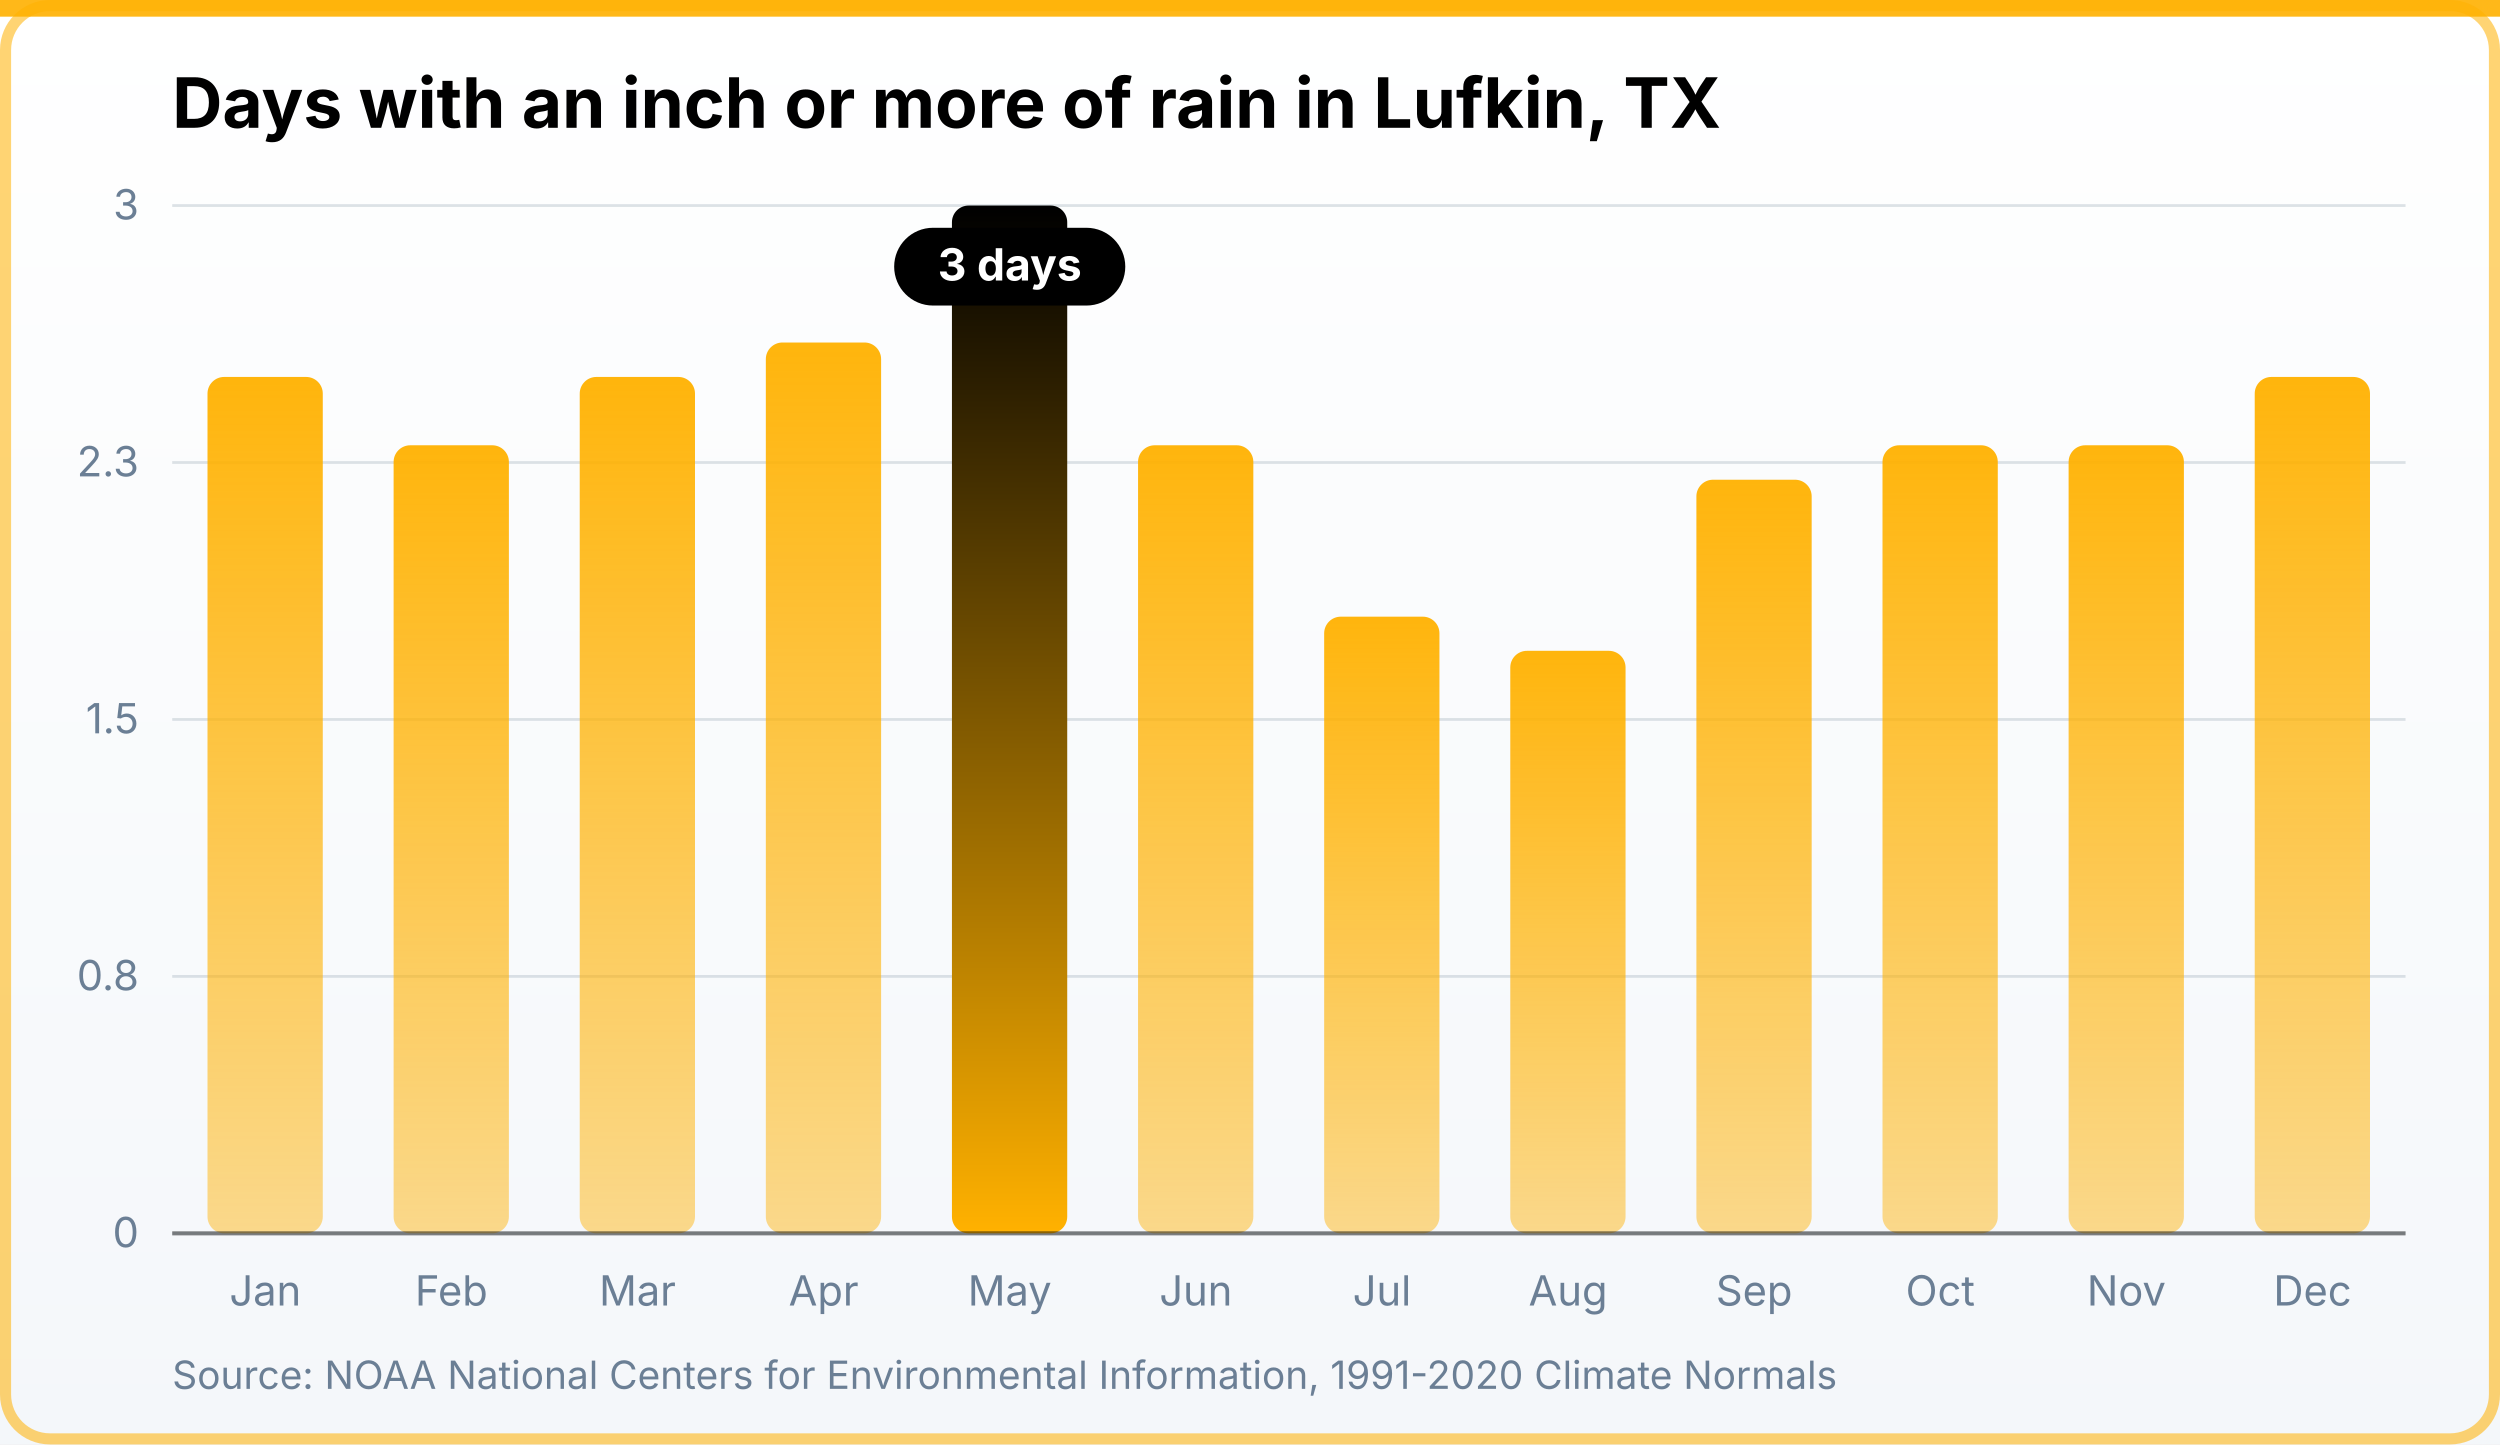
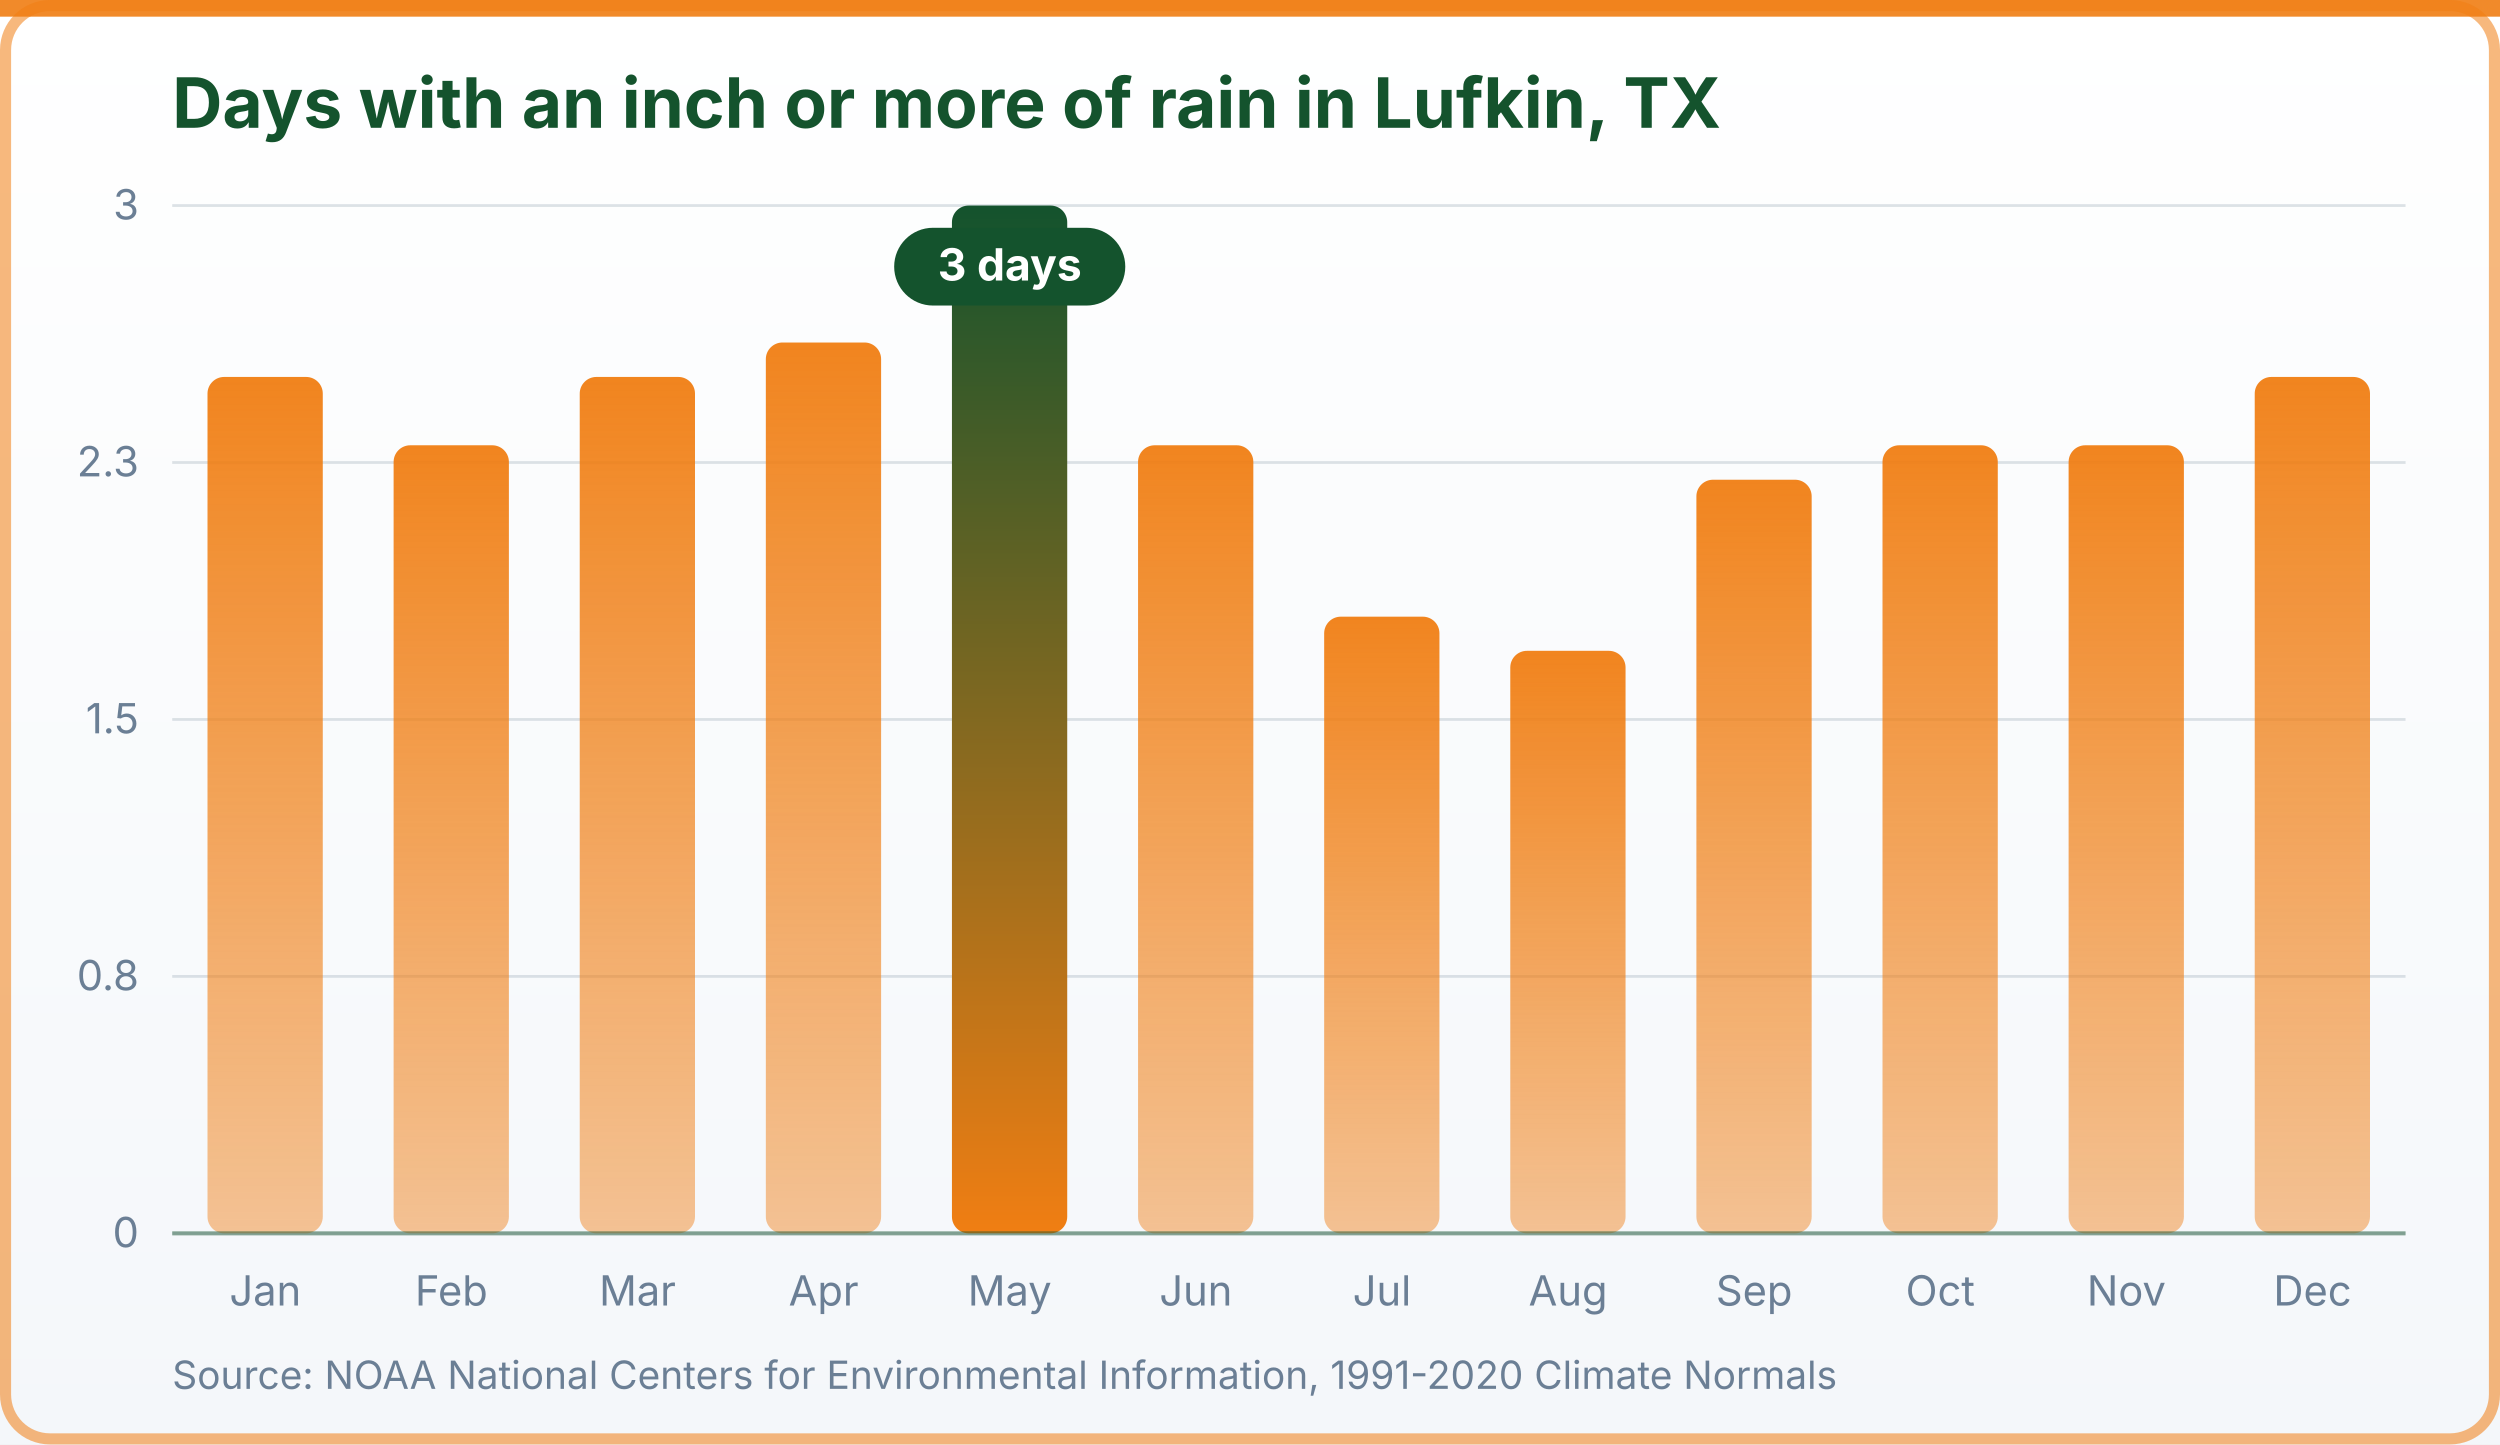
<svg xmlns="http://www.w3.org/2000/svg" viewBox="0 0 900 520" width="900" height="520" role="img">
  <defs>
    <linearGradient id="cbg" x1="0" y1="0" x2="0" y2="1">
      <stop offset="0" stop-color="#ffffff" />
      <stop offset="1" stop-color="#f4f7fa" />
    </linearGradient>
    <linearGradient id="barg" x1="0" y1="0" x2="0" y2="1">
-       <stop offset="0" stop-color="#FFB100" stop-opacity=".95" />
-       <stop offset="1" stop-color="#FFB100" stop-opacity=".45" />
+       <stop offset="0" stop-color="#F07E13" stop-opacity=".95" />
+       <stop offset="1" stop-color="#F07E13" stop-opacity=".45" />
    </linearGradient>
    <linearGradient id="barp" x1="0" y1="0" x2="0" y2="1">
-       <stop offset="0" stop-color="#000000" />
-       <stop offset="1" stop-color="#FFB100" />
+       <stop offset="0" stop-color="#14532D" />
+       <stop offset="1" stop-color="#F07E13" />
    </linearGradient>
  </defs>
  <rect width="900" height="520" fill="url(#cbg)" />
-   <rect x="0" y="0" width="900" height="6" fill="#FFB100" fill-opacity=".9" />
-   <text x="62" y="46" font-family="system-ui,-apple-system,Segoe UI,sans-serif" font-size="25" font-weight="700" fill="#000000">Days with an inch or more of rain in Lufkin, TX</text>
+   <rect x="0" y="0" width="900" height="6" fill="#F07E13" fill-opacity=".9" />
+   <text x="62" y="46" font-family="system-ui,-apple-system,Segoe UI,sans-serif" font-size="25" font-weight="700" fill="#14532D">Days with an inch or more of rain in Lufkin, TX</text>
  <line x1="62" y1="444" x2="866" y2="444" stroke="#6b7f95" stroke-opacity=".22" stroke-width="1" />
  <text x="50" y="449" text-anchor="end" font-family="system-ui,-apple-system,Segoe UI,sans-serif" font-size="15" fill="#6b7f95">0</text>
  <line x1="62" y1="351.5" x2="866" y2="351.5" stroke="#6b7f95" stroke-opacity=".22" stroke-width="1" />
  <text x="50" y="356.5" text-anchor="end" font-family="system-ui,-apple-system,Segoe UI,sans-serif" font-size="15" fill="#6b7f95">0.8</text>
  <line x1="62" y1="259" x2="866" y2="259" stroke="#6b7f95" stroke-opacity=".22" stroke-width="1" />
  <text x="50" y="264" text-anchor="end" font-family="system-ui,-apple-system,Segoe UI,sans-serif" font-size="15" fill="#6b7f95">1.5</text>
  <line x1="62" y1="166.5" x2="866" y2="166.5" stroke="#6b7f95" stroke-opacity=".22" stroke-width="1" />
  <text x="50" y="171.5" text-anchor="end" font-family="system-ui,-apple-system,Segoe UI,sans-serif" font-size="15" fill="#6b7f95">2.3</text>
  <line x1="62" y1="74" x2="866" y2="74" stroke="#6b7f95" stroke-opacity=".22" stroke-width="1" />
  <text x="50" y="79" text-anchor="end" font-family="system-ui,-apple-system,Segoe UI,sans-serif" font-size="15" fill="#6b7f95">3</text>
  <rect x="74.7" y="135.7" width="41.5" height="308.3" rx="6" fill="url(#barg)" />
  <text x="95.5" y="470" text-anchor="middle" font-family="system-ui,-apple-system,Segoe UI,sans-serif" font-size="15" fill="#6b7f95">Jan</text>
  <rect x="141.7" y="160.3" width="41.5" height="283.7" rx="6" fill="url(#barg)" />
  <text x="162.5" y="470" text-anchor="middle" font-family="system-ui,-apple-system,Segoe UI,sans-serif" font-size="15" fill="#6b7f95">Feb</text>
  <rect x="208.7" y="135.7" width="41.5" height="308.3" rx="6" fill="url(#barg)" />
  <text x="229.5" y="470" text-anchor="middle" font-family="system-ui,-apple-system,Segoe UI,sans-serif" font-size="15" fill="#6b7f95">Mar</text>
  <rect x="275.7" y="123.3" width="41.5" height="320.7" rx="6" fill="url(#barg)" />
  <text x="296.5" y="470" text-anchor="middle" font-family="system-ui,-apple-system,Segoe UI,sans-serif" font-size="15" fill="#6b7f95">Apr</text>
  <rect x="342.7" y="74" width="41.5" height="370" rx="6" fill="url(#barp)" />
  <text x="363.5" y="470" text-anchor="middle" font-family="system-ui,-apple-system,Segoe UI,sans-serif" font-size="15" fill="#6b7f95">May</text>
  <rect x="409.7" y="160.3" width="41.5" height="283.7" rx="6" fill="url(#barg)" />
  <text x="430.5" y="470" text-anchor="middle" font-family="system-ui,-apple-system,Segoe UI,sans-serif" font-size="15" fill="#6b7f95">Jun</text>
  <rect x="476.7" y="222" width="41.5" height="222" rx="6" fill="url(#barg)" />
  <text x="497.5" y="470" text-anchor="middle" font-family="system-ui,-apple-system,Segoe UI,sans-serif" font-size="15" fill="#6b7f95">Jul</text>
  <rect x="543.7" y="234.3" width="41.5" height="209.7" rx="6" fill="url(#barg)" />
  <text x="564.5" y="470" text-anchor="middle" font-family="system-ui,-apple-system,Segoe UI,sans-serif" font-size="15" fill="#6b7f95">Aug</text>
  <rect x="610.7" y="172.7" width="41.5" height="271.3" rx="6" fill="url(#barg)" />
  <text x="631.5" y="470" text-anchor="middle" font-family="system-ui,-apple-system,Segoe UI,sans-serif" font-size="15" fill="#6b7f95">Sep</text>
  <rect x="677.7" y="160.3" width="41.5" height="283.7" rx="6" fill="url(#barg)" />
  <text x="698.5" y="470" text-anchor="middle" font-family="system-ui,-apple-system,Segoe UI,sans-serif" font-size="15" fill="#6b7f95">Oct</text>
  <rect x="744.7" y="160.3" width="41.5" height="283.7" rx="6" fill="url(#barg)" />
  <text x="765.5" y="470" text-anchor="middle" font-family="system-ui,-apple-system,Segoe UI,sans-serif" font-size="15" fill="#6b7f95">Nov</text>
  <rect x="811.7" y="135.7" width="41.5" height="308.3" rx="6" fill="url(#barg)" />
  <text x="832.5" y="470" text-anchor="middle" font-family="system-ui,-apple-system,Segoe UI,sans-serif" font-size="15" fill="#6b7f95">Dec</text>
-   <rect x="321.9" y="82" width="83.2" height="28" rx="14" fill="#000000" />
+   <rect x="321.9" y="82" width="83.2" height="28" rx="14" fill="#14532D" />
  <text x="363.5" y="101" text-anchor="middle" font-family="system-ui,-apple-system,Segoe UI,sans-serif" font-size="16" font-weight="700" fill="#ffffff">3 days</text>
-   <line x1="62" y1="444" x2="866" y2="444" stroke="#000000" stroke-opacity=".45" stroke-width="1.5" />
+   <line x1="62" y1="444" x2="866" y2="444" stroke="#14532D" stroke-opacity=".45" stroke-width="1.5" />
  <text x="62" y="500" font-family="system-ui,-apple-system,Segoe UI,sans-serif" font-size="14" fill="#6b7f95">Source: NOAA National Centers for Environmental Information, 1991-2020 Climate Normals</text>
-   <rect x="2" y="2" width="896" height="516" rx="16" fill="none" stroke="#FFB100" stroke-opacity=".55" stroke-width="4" />
+   <rect x="2" y="2" width="896" height="516" rx="16" fill="none" stroke="#F07E13" stroke-opacity=".55" stroke-width="4" />
</svg>
